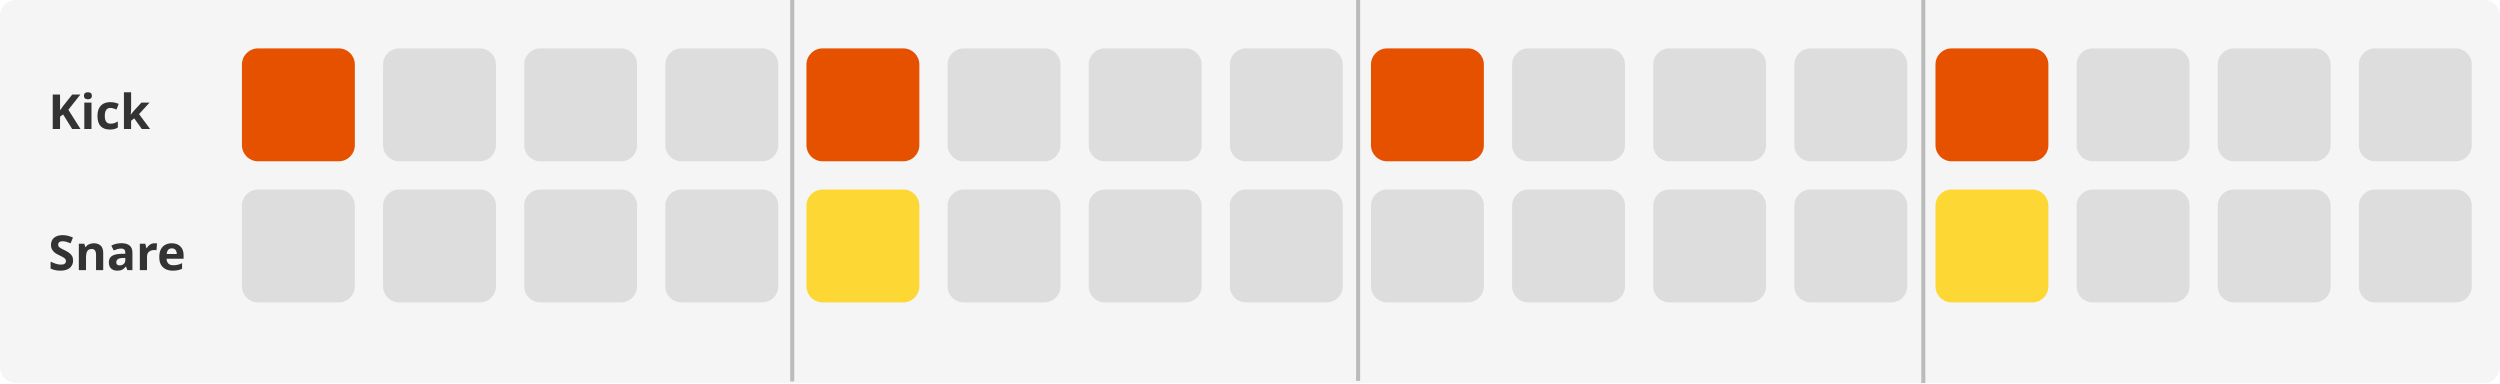
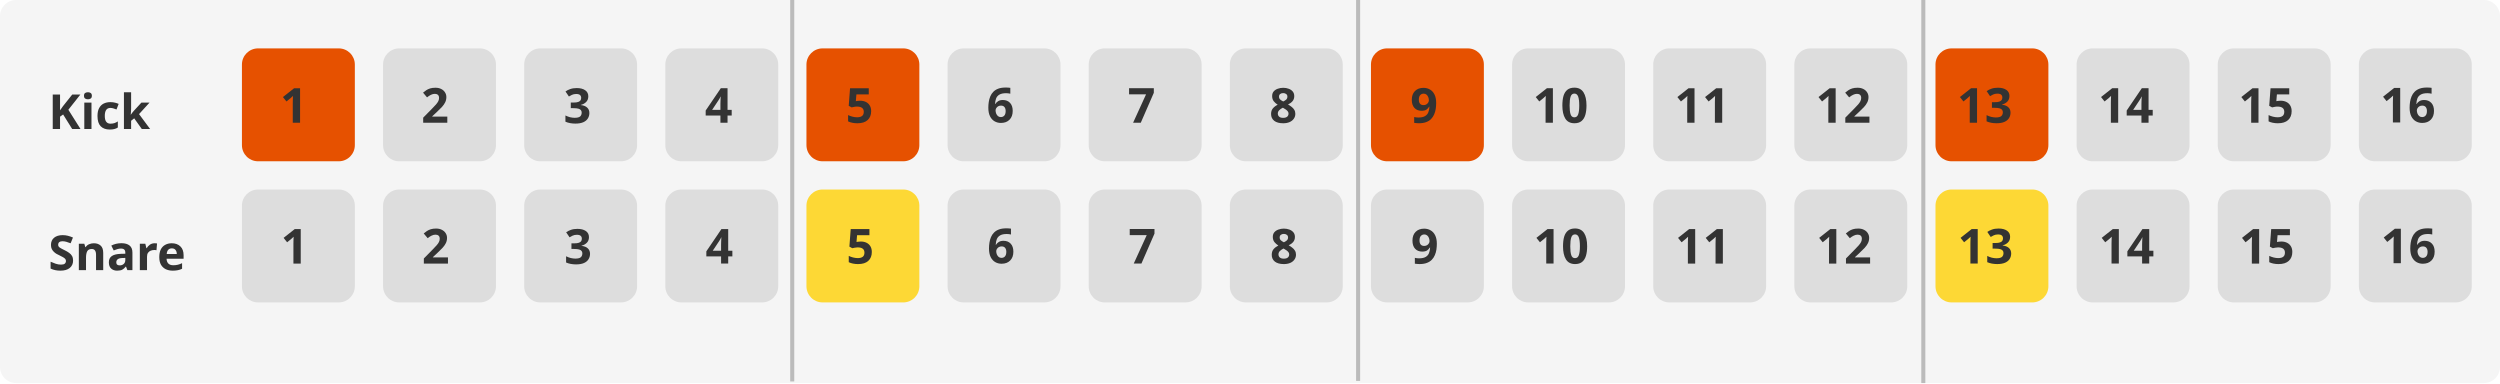
<svg xmlns="http://www.w3.org/2000/svg" viewBox="0 0 620 95" width="620" height="95" version="1.1" id="svg78">
  <defs id="defs82" />
  <rect width="620" height="95" fill="#f5f5f5" rx="4" id="rect2" />
  <rect x="195.972" y="-0.399" width="1" height="95" fill="#bbbbbb" id="rect4" />
  <rect x="336.312" y="-0.532" width="1" height="95" fill="#bbbbbb" id="rect6" />
  <rect x="476.482" y="0" width="1" height="95" fill="#bbbbbb" id="rect8" />
  <text x="12" y="32" font-family="system-ui, sans-serif" font-size="12" font-weight="bold" fill="#333" id="text10">Kick</text>
  <rect x="60" y="12" width="28" height="28" rx="4" fill="#e65100" id="rect12" />
  <rect x="95" y="12" width="28" height="28" rx="4" fill="#ddd" id="rect14" />
  <rect x="130" y="12" width="28" height="28" rx="4" fill="#ddd" id="rect16" />
  <rect x="165" y="12" width="28" height="28" rx="4" fill="#ddd" id="rect18" />
  <rect x="200" y="12" width="28" height="28" rx="4" fill="#e65100" id="rect20" />
  <rect x="235" y="12" width="28" height="28" rx="4" fill="#ddd" id="rect22" />
  <rect x="270" y="12" width="28" height="28" rx="4" fill="#ddd" id="rect24" />
  <rect x="305" y="12" width="28" height="28" rx="4" fill="#ddd" id="rect26" />
  <rect x="340" y="12" width="28" height="28" rx="4" fill="#e65100" id="rect28" />
  <rect x="375" y="12" width="28" height="28" rx="4" fill="#ddd" id="rect30" />
  <rect x="410" y="12" width="28" height="28" rx="4" fill="#ddd" id="rect32" />
  <rect x="445" y="12" width="28" height="28" rx="4" fill="#ddd" id="rect34" />
  <rect x="480" y="12" width="28" height="28" rx="4" fill="#e65100" id="rect36" />
  <rect x="515" y="12" width="28" height="28" rx="4" fill="#ddd" id="rect38" />
  <rect x="550" y="12" width="28" height="28" rx="4" fill="#ddd" id="rect40" />
  <rect x="585" y="12" width="28" height="28" rx="4" fill="#ddd" id="rect42" />
  <text x="12" y="67" font-family="system-ui, sans-serif" font-size="12" font-weight="bold" fill="#333" id="text44">Snare</text>
  <rect x="60" y="47" width="28" height="28" rx="4" fill="#ddd" id="rect46" />
  <rect x="95" y="47" width="28" height="28" rx="4" fill="#ddd" id="rect48" />
  <rect x="130" y="47" width="28" height="28" rx="4" fill="#ddd" id="rect50" />
  <rect x="165" y="47" width="28" height="28" rx="4" fill="#ddd" id="rect52" />
  <rect x="200" y="47" width="28" height="28" rx="4" fill="#fdd835" id="rect54" />
  <rect x="235" y="47" width="28" height="28" rx="4" fill="#ddd" id="rect56" />
  <rect x="270" y="47" width="28" height="28" rx="4" fill="#ddd" id="rect58" />
  <rect x="305" y="47" width="28" height="28" rx="4" fill="#ddd" id="rect60" />
  <rect x="340" y="47" width="28" height="28" rx="4" fill="#ddd" id="rect62" />
  <rect x="375" y="47" width="28" height="28" rx="4" fill="#ddd" id="rect64" />
  <rect x="410" y="47" width="28" height="28" rx="4" fill="#ddd" id="rect66" />
  <rect x="445" y="47" width="28" height="28" rx="4" fill="#ddd" id="rect68" />
  <rect x="480" y="47" width="28" height="28" rx="4" fill="#fdd835" id="rect70" />
  <rect x="515" y="47" width="28" height="28" rx="4" fill="#ddd" id="rect72" />
  <rect x="550" y="47" width="28" height="28" rx="4" fill="#ddd" id="rect74" />
  <rect x="585" y="47" width="28" height="28" rx="4" fill="#ddd" id="rect76" />
+   <text x="69.465" y="30.447" font-family="system-ui, sans-serif" font-size="12px" font-weight="bold" fill="#333333" id="text10-3-4">1</text>
+   <text x="104.465" y="30.447" font-family="system-ui, sans-serif" font-size="12px" font-weight="bold" fill="#333333" id="text10-3-6-8">2</text>
+   <text x="139.775" y="30.526" font-family="system-ui, sans-serif" font-size="12px" font-weight="bold" fill="#333333" id="text10-3-6-7-1">3</text>
+   <text x="174.805" y="30.441" font-family="system-ui, sans-serif" font-size="12px" font-weight="bold" fill="#333333" id="text10-3-6-7-5-0">4</text>
+   <text x="209.734" y="30.447" font-family="system-ui, sans-serif" font-size="12px" font-weight="bold" fill="#333333" id="text10-3-6-7-5-3-30">5</text>
+   <text x="244.685" y="30.362" font-family="system-ui, sans-serif" font-size="12px" font-weight="bold" fill="#333333" id="text10-3-6-7-5-3-5-4">6</text>
+   <text x="279.679" y="30.436" font-family="system-ui, sans-serif" font-size="12px" font-weight="bold" fill="#333333" id="text10-3-6-7-5-3-5-6-4">7</text>
+   <text x="314.805" y="30.447" font-family="system-ui, sans-serif" font-size="12px" font-weight="bold" fill="#333333" id="text10-3-6-7-5-3-5-6-2-4">8</text>
+   <text x="349.734" y="30.441" font-family="system-ui, sans-serif" font-size="12px" font-weight="bold" fill="#333333" id="text10-3-6-7-5-3-5-6-2-9-4">9</text>
+   <text x="380.164" y="30.441" font-family="system-ui, sans-serif" font-size="12px" font-weight="bold" fill="#333333" id="text10-3-6-7-5-3-5-6-2-9-1-7">10</text>
+   <text x="415.29" y="30.447" font-family="system-ui, sans-serif" font-size="12px" font-weight="bold" fill="#333333" id="text10-3-6-7-5-3-5-6-2-9-1-2-6">11</text>
+   <text x="450.29" y="30.447" font-family="system-ui, sans-serif" font-size="12px" font-weight="bold" fill="#333333" id="text10-3-6-7-5-3-5-6-2-9-1-2-7-3">
+     <tspan id="tspan14237-1" x="450.29" y="30.447">12</tspan>
+   </text>
+   <text x="485.354" y="30.441" font-family="system-ui, sans-serif" font-size="12px" font-weight="bold" fill="#333333" id="text10-3-6-7-5-3-5-6-2-9-1-2-7-0-7">
+     <tspan id="tspan14237-9-59" x="485.354" y="30.441">13</tspan>
+   </text>
+   <text x="520.354" y="30.441" font-family="system-ui, sans-serif" font-size="12px" font-weight="bold" fill="#333333" id="text10-3-6-7-5-3-5-6-2-9-1-2-7-0-3-62">
+     <tspan id="tspan14237-9-6-17" x="520.354" y="30.441">14</tspan>
+   </text>
+   <text x="555.152" y="30.447" font-family="system-ui, sans-serif" font-size="12px" font-weight="bold" fill="#333333" id="text10-3-6-7-5-3-5-6-2-9-1-2-7-0-3-0-8">
+     <tspan id="tspan14237-9-6-6-57" x="555.152" y="30.447">15</tspan>
+   </text>
+   <text x="590.296" y="30.362" font-family="system-ui, sans-serif" font-size="12px" font-weight="bold" fill="#333333" id="text10-3-6-7-5-3-5-6-2-9-1-2-7-0-3-0-2-4">
+     <tspan id="tspan14237-9-6-6-6-1" x="590.296" y="30.362">16</tspan>
+   </text>
+   <text x="69.629" y="65.368" font-family="system-ui, sans-serif" font-size="12px" font-weight="bold" fill="#333333" id="text10-3-4-8">1</text>
+   <text x="104.629" y="65.368" font-family="system-ui, sans-serif" font-size="12px" font-weight="bold" fill="#333333" id="text10-3-6-8-5">2</text>
+   <text x="139.939" y="65.447" font-family="system-ui, sans-serif" font-size="12px" font-weight="bold" fill="#333333" id="text10-3-6-7-1-9">3</text>
+   <text x="174.969" y="65.362" font-family="system-ui, sans-serif" font-size="12px" font-weight="bold" fill="#333333" id="text10-3-6-7-5-0-7">4</text>
+   <text x="209.898" y="65.368" font-family="system-ui, sans-serif" font-size="12px" font-weight="bold" fill="#333333" id="text10-3-6-7-5-3-30-5">5</text>
+   <text x="244.849" y="65.283" font-family="system-ui, sans-serif" font-size="12px" font-weight="bold" fill="#333333" id="text10-3-6-7-5-3-5-4-3">6</text>
+   <text x="279.843" y="65.356" font-family="system-ui, sans-serif" font-size="12px" font-weight="bold" fill="#333333" id="text10-3-6-7-5-3-5-6-4-8">7</text>
+   <text x="314.969" y="65.368" font-family="system-ui, sans-serif" font-size="12px" font-weight="bold" fill="#333333" id="text10-3-6-7-5-3-5-6-2-4-8">8</text>
+   <text x="349.898" y="65.362" font-family="system-ui, sans-serif" font-size="12px" font-weight="bold" fill="#333333" id="text10-3-6-7-5-3-5-6-2-9-4-3">9</text>
+   <text x="380.328" y="65.362" font-family="system-ui, sans-serif" font-size="12px" font-weight="bold" fill="#333333" id="text10-3-6-7-5-3-5-6-2-9-1-7-1">10</text>
+   <text x="415.454" y="65.368" font-family="system-ui, sans-serif" font-size="12px" font-weight="bold" fill="#333333" id="text10-3-6-7-5-3-5-6-2-9-1-2-6-8">11</text>
+   <text x="450.454" y="65.368" font-family="system-ui, sans-serif" font-size="12px" font-weight="bold" fill="#333333" id="text10-3-6-7-5-3-5-6-2-9-1-2-7-3-9">
+     <tspan id="tspan14237-1-6" x="450.454" y="65.368">12</tspan>
+   </text>
+   <text x="485.519" y="65.362" font-family="system-ui, sans-serif" font-size="12px" font-weight="bold" fill="#333333" id="text10-3-6-7-5-3-5-6-2-9-1-2-7-0-7-4">
+     <tspan id="tspan14237-9-59-3" x="485.519" y="65.362">13</tspan>
+   </text>
+   <text x="520.519" y="65.362" font-family="system-ui, sans-serif" font-size="12px" font-weight="bold" fill="#333333" id="text10-3-6-7-5-3-5-6-2-9-1-2-7-0-3-62-3">
+     <tspan id="tspan14237-9-6-17-3" x="520.519" y="65.362">14</tspan>
+   </text>
+   <text x="555.316" y="65.368" font-family="system-ui, sans-serif" font-size="12px" font-weight="bold" fill="#333333" id="text10-3-6-7-5-3-5-6-2-9-1-2-7-0-3-0-8-8">
+     <tspan id="tspan14237-9-6-6-57-6" x="555.316" y="65.368">15</tspan>
+   </text>
+   <text x="590.46" y="65.283" font-family="system-ui, sans-serif" font-size="12px" font-weight="bold" fill="#333333" id="text10-3-6-7-5-3-5-6-2-9-1-2-7-0-3-0-2-4-0">
+     <tspan id="tspan14237-9-6-6-6-1-4" x="590.46" y="65.283">16</tspan>
+   </text>
</svg>
